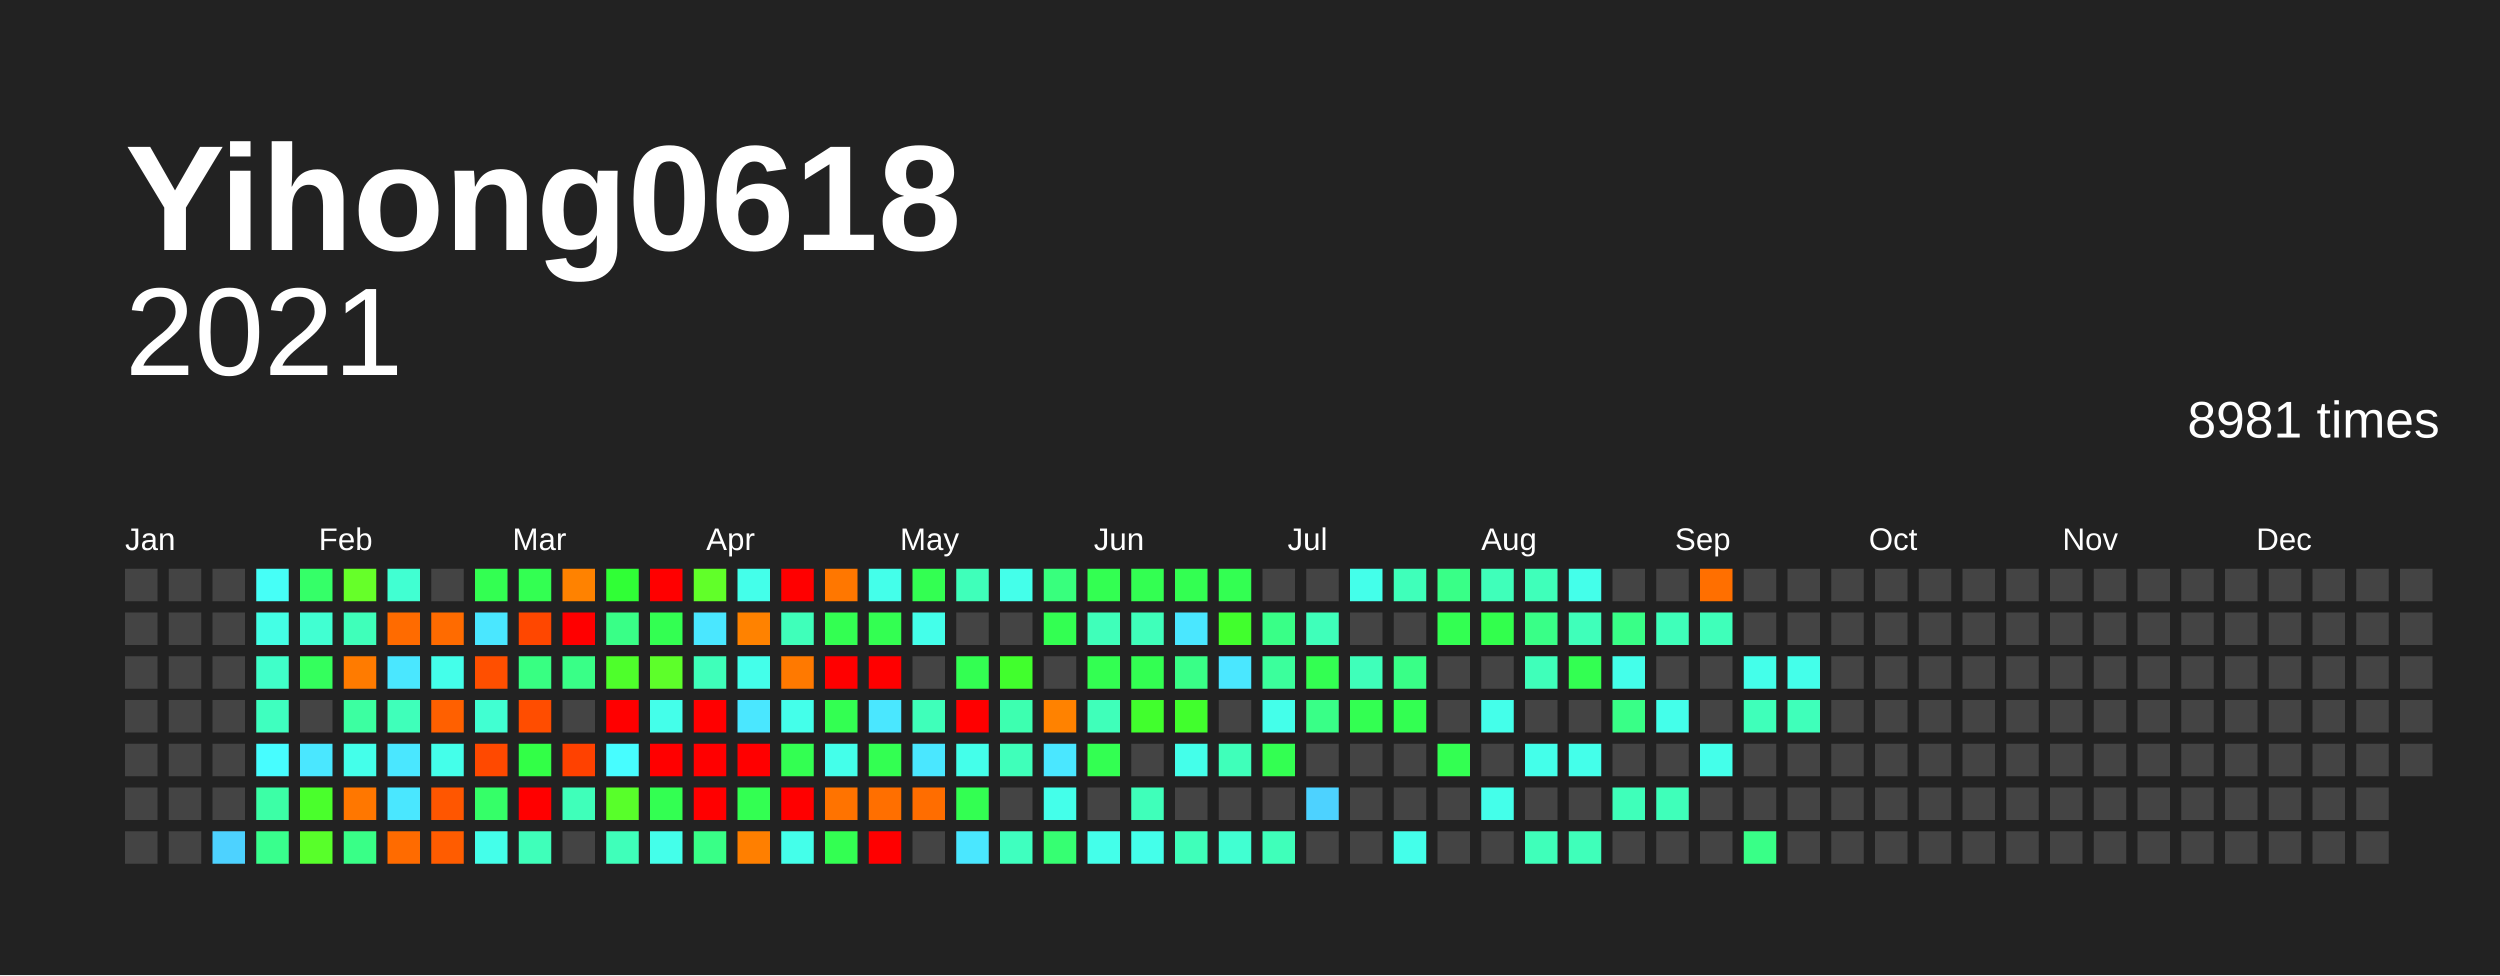
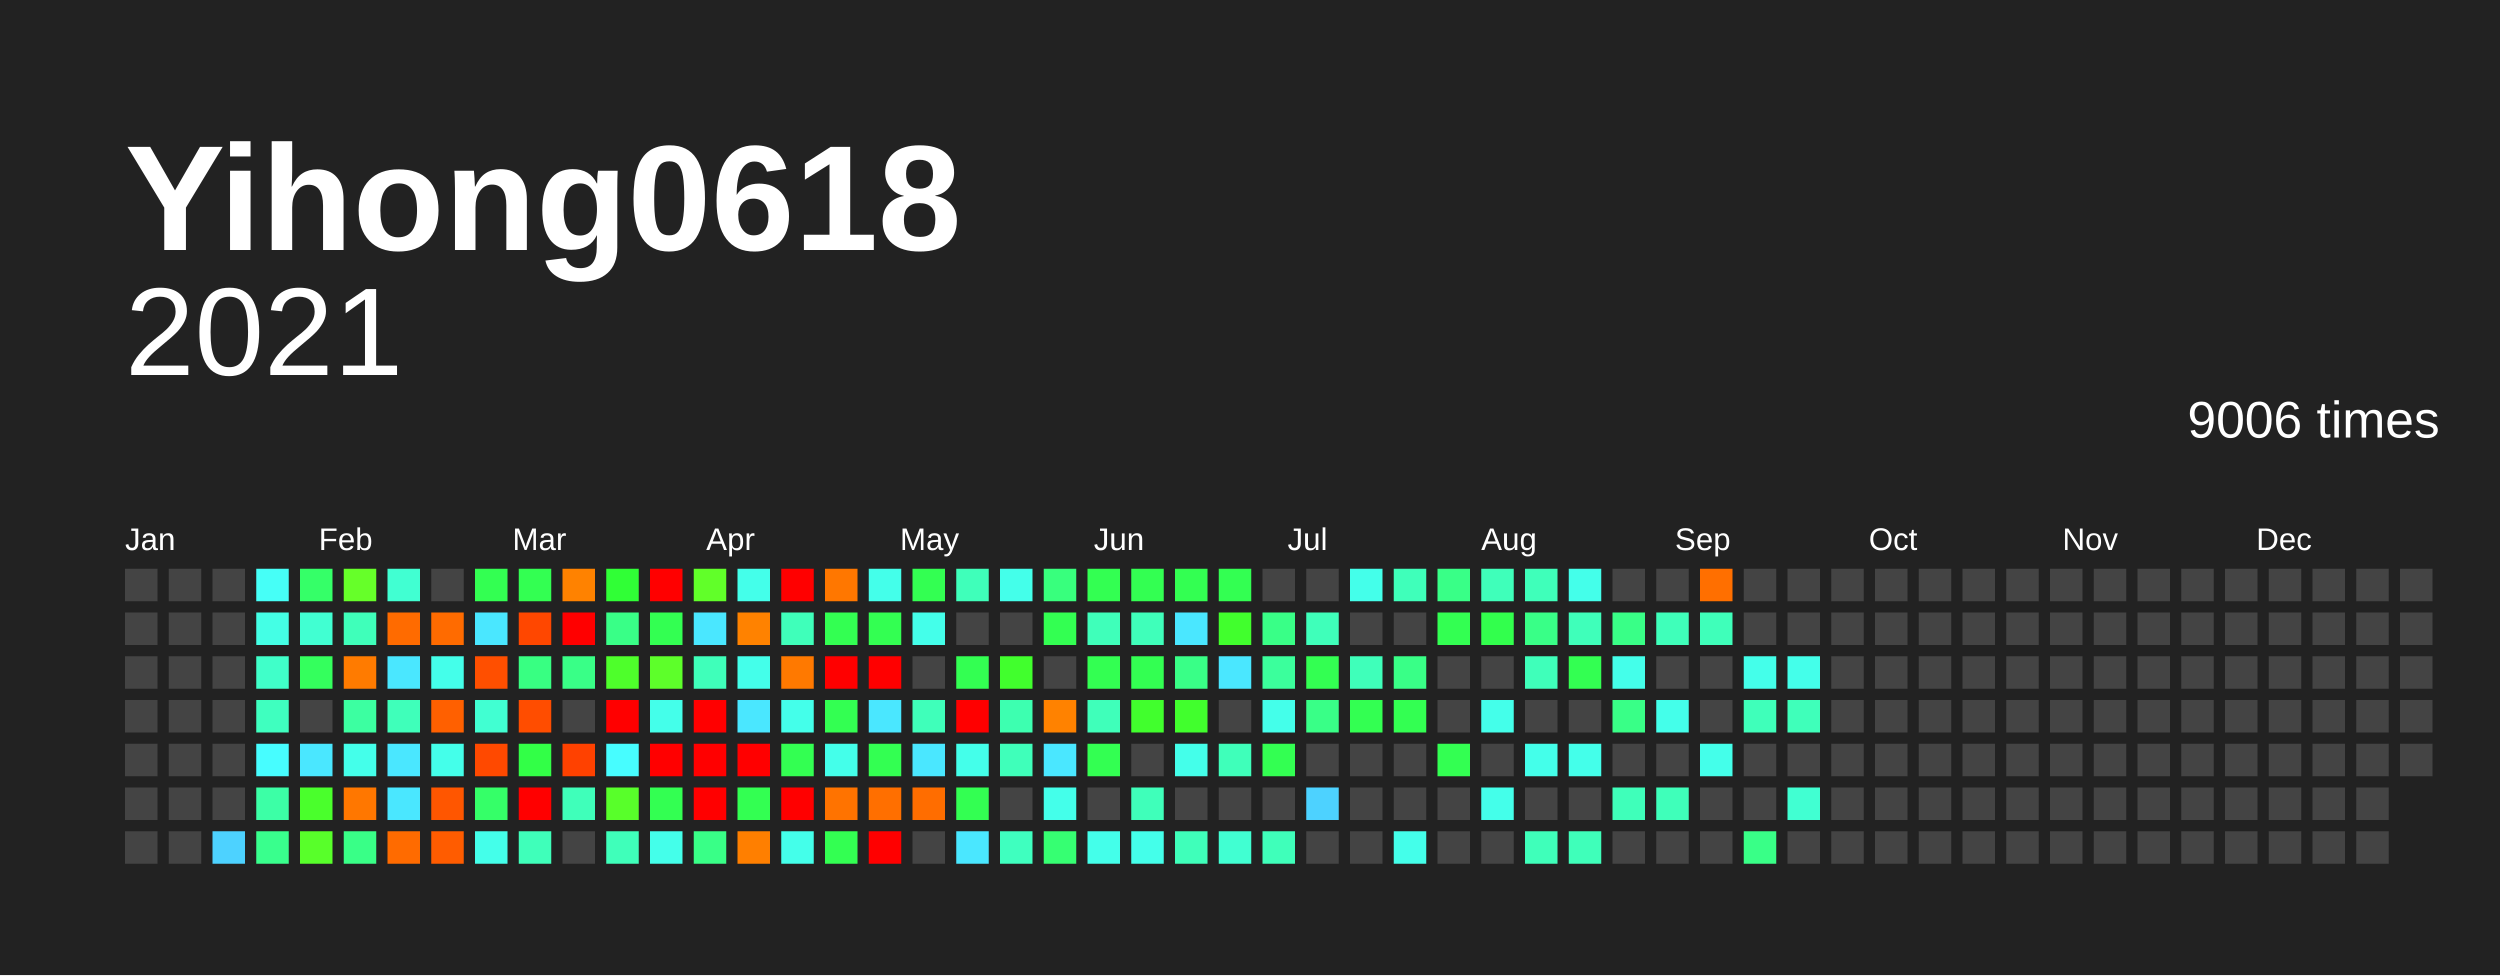
<svg xmlns="http://www.w3.org/2000/svg" baseProfile="full" height="78mm" version="1.1" viewBox="0,0,200,78" width="200mm">
  <defs />
  <rect fill="#222222" height="78" width="200" x="0" y="0" />
  <text fill="#FFFFFF" style="font-size:12px; font-family:Arial; font-weight:bold;" x="10" y="20">Yihong0618</text>
  <text alignment-baseline="hanging" fill="#FFFFFF" style="font-size:10.0px; font-family:Arial;" x="10" y="30">2021</text>
-   <text alignment-baseline="hanging" fill="#FFFFFF" style="font-size:4.125px; font-family:Arial;" x="175" y="35">8981 times</text>
+   <text alignment-baseline="hanging" fill="#FFFFFF" style="font-size:4.125px; font-family:Arial;" x="175" y="35">9006 times</text>
  <text fill="#FFFFFF" style="font-size:2.5px; font-family:Arial" x="10.0" y="44">Jan</text>
  <text fill="#FFFFFF" style="font-size:2.5px; font-family:Arial" x="25.5" y="44">Feb</text>
  <text fill="#FFFFFF" style="font-size:2.5px; font-family:Arial" x="41.0" y="44">Mar</text>
  <text fill="#FFFFFF" style="font-size:2.5px; font-family:Arial" x="56.5" y="44">Apr</text>
  <text fill="#FFFFFF" style="font-size:2.5px; font-family:Arial" x="72.0" y="44">May</text>
  <text fill="#FFFFFF" style="font-size:2.5px; font-family:Arial" x="87.5" y="44">Jun</text>
  <text fill="#FFFFFF" style="font-size:2.5px; font-family:Arial" x="103.0" y="44">Jul</text>
  <text fill="#FFFFFF" style="font-size:2.5px; font-family:Arial" x="118.5" y="44">Aug</text>
  <text fill="#FFFFFF" style="font-size:2.5px; font-family:Arial" x="134.0" y="44">Sep</text>
  <text fill="#FFFFFF" style="font-size:2.5px; font-family:Arial" x="149.5" y="44">Oct</text>
  <text fill="#FFFFFF" style="font-size:2.5px; font-family:Arial" x="165.0" y="44">Nov</text>
  <text fill="#FFFFFF" style="font-size:2.5px; font-family:Arial" x="180.5" y="44">Dec</text>
  <rect fill="#444444" height="2.6" width="2.6" x="10.0" y="45.5" />
  <rect fill="#444444" height="2.6" width="2.6" x="10.0" y="49.0" />
  <rect fill="#444444" height="2.6" width="2.6" x="10.0" y="52.5" />
  <rect fill="#444444" height="2.6" width="2.6" x="10.0" y="56.0" />
  <rect fill="#444444" height="2.6" width="2.6" x="10.0" y="59.5" />
  <rect fill="#444444" height="2.6" width="2.6" x="10.0" y="63.0" />
  <rect fill="#444444" height="2.6" width="2.6" x="10.0" y="66.5" />
  <rect fill="#444444" height="2.6" width="2.6" x="13.5" y="45.5" />
  <rect fill="#444444" height="2.6" width="2.6" x="13.5" y="49.0" />
  <rect fill="#444444" height="2.6" width="2.6" x="13.5" y="52.5" />
  <rect fill="#444444" height="2.6" width="2.6" x="13.5" y="56.0" />
  <rect fill="#444444" height="2.6" width="2.6" x="13.5" y="59.5" />
  <rect fill="#444444" height="2.6" width="2.6" x="13.5" y="63.0" />
  <rect fill="#444444" height="2.6" width="2.6" x="13.5" y="66.5" />
  <rect fill="#444444" height="2.6" width="2.6" x="17.0" y="45.5" />
  <rect fill="#444444" height="2.6" width="2.6" x="17.0" y="49.0" />
  <rect fill="#444444" height="2.6" width="2.6" x="17.0" y="52.5" />
  <rect fill="#444444" height="2.6" width="2.6" x="17.0" y="56.0" />
  <rect fill="#444444" height="2.6" width="2.6" x="17.0" y="59.5" />
  <rect fill="#444444" height="2.6" width="2.6" x="17.0" y="63.0" />
  <rect fill="#4dd2ff" height="2.6" width="2.6" x="17.0" y="66.5" />
  <rect fill="#46fff7" height="2.6" width="2.6" x="20.5" y="45.5" />
  <rect fill="#44ffe5" height="2.6" width="2.6" x="20.5" y="49.0" />
  <rect fill="#40ffc9" height="2.6" width="2.6" x="20.5" y="52.5" />
  <rect fill="#3fffbf" height="2.6" width="2.6" x="20.5" y="56.0" />
  <rect fill="#47fdff" height="2.6" width="2.6" x="20.5" y="59.5" />
  <rect fill="#3cffa6" height="2.6" width="2.6" x="20.5" y="63.0" />
  <rect fill="#39ff8d" height="2.6" width="2.6" x="20.5" y="66.5" />
  <rect fill="#35ff68" height="2.6" width="2.6" x="24.0" y="45.5" />
  <rect fill="#41ffd2" height="2.6" width="2.6" x="24.0" y="49.0" />
  <rect fill="#34ff5d" height="2.6" width="2.6" x="24.0" y="52.5" />
  <rect fill="#444444" height="2.6" width="2.6" x="24.0" y="56.0" />
  <rect fill="#4ae7ff" height="2.6" width="2.6" x="24.0" y="59.5" />
  <rect fill="#4aff2c" height="2.6" width="2.6" x="24.0" y="63.0" />
  <rect fill="#58ff2a" height="2.6" width="2.6" x="24.0" y="66.5" />
  <rect fill="#66ff29" height="2.6" width="2.6" x="27.5" y="45.5" />
  <rect fill="#3fffba" height="2.6" width="2.6" x="27.5" y="49.0" />
  <rect fill="#ff7b00" height="2.6" width="2.6" x="27.5" y="52.5" />
  <rect fill="#3cffa1" height="2.6" width="2.6" x="27.5" y="56.0" />
  <rect fill="#44ffea" height="2.6" width="2.6" x="27.5" y="59.5" />
  <rect fill="#ff7700" height="2.6" width="2.6" x="27.5" y="63.0" />
  <rect fill="#39ff87" height="2.6" width="2.6" x="27.5" y="66.5" />
  <rect fill="#41ffd2" height="2.6" width="2.6" x="31.0" y="45.5" />
  <rect fill="#ff6b00" height="2.6" width="2.6" x="31.0" y="49.0" />
  <rect fill="#4ae7ff" height="2.6" width="2.6" x="31.0" y="52.5" />
  <rect fill="#3fffba" height="2.6" width="2.6" x="31.0" y="56.0" />
  <rect fill="#4ae7ff" height="2.6" width="2.6" x="31.0" y="59.5" />
  <rect fill="#4ae7ff" height="2.6" width="2.6" x="31.0" y="63.0" />
  <rect fill="#ff6b00" height="2.6" width="2.6" x="31.0" y="66.5" />
  <rect fill="#444444" height="2.6" width="2.6" x="34.5" y="45.5" />
  <rect fill="#ff6b00" height="2.6" width="2.6" x="34.5" y="49.0" />
  <rect fill="#44ffea" height="2.6" width="2.6" x="34.5" y="52.5" />
  <rect fill="#ff6000" height="2.6" width="2.6" x="34.5" y="56.0" />
  <rect fill="#44ffea" height="2.6" width="2.6" x="34.5" y="59.5" />
  <rect fill="#ff5600" height="2.6" width="2.6" x="34.5" y="63.0" />
  <rect fill="#ff5c00" height="2.6" width="2.6" x="34.5" y="66.5" />
  <rect fill="#33ff52" height="2.6" width="2.6" x="38.0" y="45.5" />
  <rect fill="#4ae7ff" height="2.6" width="2.6" x="38.0" y="49.0" />
  <rect fill="#ff4f00" height="2.6" width="2.6" x="38.0" y="52.5" />
  <rect fill="#41ffd2" height="2.6" width="2.6" x="38.0" y="56.0" />
  <rect fill="#ff4900" height="2.6" width="2.6" x="38.0" y="59.5" />
  <rect fill="#35ff68" height="2.6" width="2.6" x="38.0" y="63.0" />
  <rect fill="#44ffea" height="2.6" width="2.6" x="38.0" y="66.5" />
  <rect fill="#33ff52" height="2.6" width="2.6" x="41.5" y="45.5" />
  <rect fill="#ff4700" height="2.6" width="2.6" x="41.5" y="49.0" />
  <rect fill="#38ff82" height="2.6" width="2.6" x="41.5" y="52.5" />
  <rect fill="#ff4d00" height="2.6" width="2.6" x="41.5" y="56.0" />
  <rect fill="#32ff47" height="2.6" width="2.6" x="41.5" y="59.5" />
  <rect fill="red" height="2.6" width="2.6" x="41.5" y="63.0" />
  <rect fill="#3fffba" height="2.6" width="2.6" x="41.5" y="66.5" />
  <rect fill="#ff8200" height="2.6" width="2.6" x="45.0" y="45.5" />
  <rect fill="red" height="2.6" width="2.6" x="45.0" y="49.0" />
  <rect fill="#39ff87" height="2.6" width="2.6" x="45.0" y="52.5" />
  <rect fill="#444444" height="2.6" width="2.6" x="45.0" y="56.0" />
  <rect fill="#ff4100" height="2.6" width="2.6" x="45.0" y="59.5" />
  <rect fill="#3fffba" height="2.6" width="2.6" x="45.0" y="63.0" />
  <rect fill="#444444" height="2.6" width="2.6" x="45.0" y="66.5" />
  <rect fill="#30ff36" height="2.6" width="2.6" x="48.5" y="45.5" />
  <rect fill="#39ff87" height="2.6" width="2.6" x="48.5" y="49.0" />
  <rect fill="#4eff2b" height="2.6" width="2.6" x="48.5" y="52.5" />
  <rect fill="red" height="2.6" width="2.6" x="48.5" y="56.0" />
  <rect fill="#47fdff" height="2.6" width="2.6" x="48.5" y="59.5" />
  <rect fill="#58ff2a" height="2.6" width="2.6" x="48.5" y="63.0" />
  <rect fill="#3fffba" height="2.6" width="2.6" x="48.5" y="66.5" />
  <rect fill="red" height="2.6" width="2.6" x="52.0" y="45.5" />
  <rect fill="#33ff52" height="2.6" width="2.6" x="52.0" y="49.0" />
  <rect fill="#5dff2a" height="2.6" width="2.6" x="52.0" y="52.5" />
  <rect fill="#44ffea" height="2.6" width="2.6" x="52.0" y="56.0" />
  <rect fill="red" height="2.6" width="2.6" x="52.0" y="59.5" />
  <rect fill="#33ff52" height="2.6" width="2.6" x="52.0" y="63.0" />
  <rect fill="#44ffea" height="2.6" width="2.6" x="52.0" y="66.5" />
  <rect fill="#61ff29" height="2.6" width="2.6" x="55.5" y="45.5" />
  <rect fill="#4ae7ff" height="2.6" width="2.6" x="55.5" y="49.0" />
  <rect fill="#3fffba" height="2.6" width="2.6" x="55.5" y="52.5" />
  <rect fill="red" height="2.6" width="2.6" x="55.5" y="56.0" />
  <rect fill="red" height="2.6" width="2.6" x="55.5" y="59.5" />
  <rect fill="red" height="2.6" width="2.6" x="55.5" y="63.0" />
  <rect fill="#39ff87" height="2.6" width="2.6" x="55.5" y="66.5" />
  <rect fill="#44ffea" height="2.6" width="2.6" x="59.0" y="45.5" />
  <rect fill="#ff8200" height="2.6" width="2.6" x="59.0" y="49.0" />
  <rect fill="#44ffea" height="2.6" width="2.6" x="59.0" y="52.5" />
  <rect fill="#4ae7ff" height="2.6" width="2.6" x="59.0" y="56.0" />
  <rect fill="red" height="2.6" width="2.6" x="59.0" y="59.5" />
  <rect fill="#33ff52" height="2.6" width="2.6" x="59.0" y="63.0" />
  <rect fill="#ff7f00" height="2.6" width="2.6" x="59.0" y="66.5" />
  <rect fill="red" height="2.6" width="2.6" x="62.5" y="45.5" />
  <rect fill="#3fffba" height="2.6" width="2.6" x="62.5" y="49.0" />
  <rect fill="#ff7900" height="2.6" width="2.6" x="62.5" y="52.5" />
  <rect fill="#44ffea" height="2.6" width="2.6" x="62.5" y="56.0" />
  <rect fill="#33ff52" height="2.6" width="2.6" x="62.5" y="59.5" />
  <rect fill="red" height="2.6" width="2.6" x="62.5" y="63.0" />
  <rect fill="#44ffea" height="2.6" width="2.6" x="62.5" y="66.5" />
  <rect fill="#ff7700" height="2.6" width="2.6" x="66.0" y="45.5" />
  <rect fill="#33ff52" height="2.6" width="2.6" x="66.0" y="49.0" />
  <rect fill="red" height="2.6" width="2.6" x="66.0" y="52.5" />
  <rect fill="#33ff52" height="2.6" width="2.6" x="66.0" y="56.0" />
  <rect fill="#44ffea" height="2.6" width="2.6" x="66.0" y="59.5" />
  <rect fill="#ff7300" height="2.6" width="2.6" x="66.0" y="63.0" />
  <rect fill="#33ff52" height="2.6" width="2.6" x="66.0" y="66.5" />
  <rect fill="#44ffea" height="2.6" width="2.6" x="69.5" y="45.5" />
  <rect fill="#33ff52" height="2.6" width="2.6" x="69.5" y="49.0" />
  <rect fill="red" height="2.6" width="2.6" x="69.5" y="52.5" />
  <rect fill="#4ae7ff" height="2.6" width="2.6" x="69.5" y="56.0" />
  <rect fill="#33ff52" height="2.6" width="2.6" x="69.5" y="59.5" />
  <rect fill="#ff6f00" height="2.6" width="2.6" x="69.5" y="63.0" />
  <rect fill="red" height="2.6" width="2.6" x="69.5" y="66.5" />
  <rect fill="#33ff52" height="2.6" width="2.6" x="73.0" y="45.5" />
  <rect fill="#44ffea" height="2.6" width="2.6" x="73.0" y="49.0" />
  <rect fill="#444444" height="2.6" width="2.6" x="73.0" y="52.5" />
  <rect fill="#3fffba" height="2.6" width="2.6" x="73.0" y="56.0" />
  <rect fill="#4ae7ff" height="2.6" width="2.6" x="73.0" y="59.5" />
  <rect fill="#ff6d00" height="2.6" width="2.6" x="73.0" y="63.0" />
  <rect fill="#444444" height="2.6" width="2.6" x="73.0" y="66.5" />
  <rect fill="#3fffba" height="2.6" width="2.6" x="76.5" y="45.5" />
  <rect fill="#444444" height="2.6" width="2.6" x="76.5" y="49.0" />
  <rect fill="#33ff52" height="2.6" width="2.6" x="76.5" y="52.5" />
  <rect fill="red" height="2.6" width="2.6" x="76.5" y="56.0" />
  <rect fill="#44ffea" height="2.6" width="2.6" x="76.5" y="59.5" />
  <rect fill="#33ff52" height="2.6" width="2.6" x="76.5" y="63.0" />
  <rect fill="#4ae7ff" height="2.6" width="2.6" x="76.5" y="66.5" />
  <rect fill="#44ffea" height="2.6" width="2.6" x="80.0" y="45.5" />
  <rect fill="#444444" height="2.6" width="2.6" x="80.0" y="49.0" />
  <rect fill="#41ff2d" height="2.6" width="2.6" x="80.0" y="52.5" />
  <rect fill="#3dffb0" height="2.6" width="2.6" x="80.0" y="56.0" />
  <rect fill="#3fffba" height="2.6" width="2.6" x="80.0" y="59.5" />
  <rect fill="#444444" height="2.6" width="2.6" x="80.0" y="63.0" />
  <rect fill="#3fffbf" height="2.6" width="2.6" x="80.0" y="66.5" />
  <rect fill="#38ff7d" height="2.6" width="2.6" x="83.5" y="45.5" />
  <rect fill="#33ff52" height="2.6" width="2.6" x="83.5" y="49.0" />
  <rect fill="#444444" height="2.6" width="2.6" x="83.5" y="52.5" />
  <rect fill="#ff8200" height="2.6" width="2.6" x="83.5" y="56.0" />
  <rect fill="#4ae7ff" height="2.6" width="2.6" x="83.5" y="59.5" />
  <rect fill="#44ffea" height="2.6" width="2.6" x="83.5" y="63.0" />
  <rect fill="#36ff72" height="2.6" width="2.6" x="83.5" y="66.5" />
  <rect fill="#33ff52" height="2.6" width="2.6" x="87.0" y="45.5" />
  <rect fill="#3fffba" height="2.6" width="2.6" x="87.0" y="49.0" />
  <rect fill="#33ff52" height="2.6" width="2.6" x="87.0" y="52.5" />
  <rect fill="#3fffba" height="2.6" width="2.6" x="87.0" y="56.0" />
  <rect fill="#33ff52" height="2.6" width="2.6" x="87.0" y="59.5" />
  <rect fill="#444444" height="2.6" width="2.6" x="87.0" y="63.0" />
  <rect fill="#44ffea" height="2.6" width="2.6" x="87.0" y="66.5" />
  <rect fill="#33ff52" height="2.6" width="2.6" x="90.5" y="45.5" />
  <rect fill="#3fffba" height="2.6" width="2.6" x="90.5" y="49.0" />
  <rect fill="#33ff52" height="2.6" width="2.6" x="90.5" y="52.5" />
  <rect fill="#41ff2d" height="2.6" width="2.6" x="90.5" y="56.0" />
  <rect fill="#444444" height="2.6" width="2.6" x="90.5" y="59.5" />
  <rect fill="#3fffba" height="2.6" width="2.6" x="90.5" y="63.0" />
  <rect fill="#44ffea" height="2.6" width="2.6" x="90.5" y="66.5" />
  <rect fill="#33ff52" height="2.6" width="2.6" x="94.0" y="45.5" />
  <rect fill="#4ae7ff" height="2.6" width="2.6" x="94.0" y="49.0" />
  <rect fill="#39ff87" height="2.6" width="2.6" x="94.0" y="52.5" />
  <rect fill="#41ff2d" height="2.6" width="2.6" x="94.0" y="56.0" />
  <rect fill="#44ffea" height="2.6" width="2.6" x="94.0" y="59.5" />
  <rect fill="#444444" height="2.6" width="2.6" x="94.0" y="63.0" />
  <rect fill="#3fffba" height="2.6" width="2.6" x="94.0" y="66.5" />
  <rect fill="#33ff52" height="2.6" width="2.6" x="97.5" y="45.5" />
  <rect fill="#41ff2d" height="2.6" width="2.6" x="97.5" y="49.0" />
  <rect fill="#4ae7ff" height="2.6" width="2.6" x="97.5" y="52.5" />
  <rect fill="#444444" height="2.6" width="2.6" x="97.5" y="56.0" />
  <rect fill="#3fffba" height="2.6" width="2.6" x="97.5" y="59.5" />
  <rect fill="#444444" height="2.6" width="2.6" x="97.5" y="63.0" />
  <rect fill="#41ffd2" height="2.6" width="2.6" x="97.5" y="66.5" />
  <rect fill="#444444" height="2.6" width="2.6" x="101.0" y="45.5" />
  <rect fill="#39ff87" height="2.6" width="2.6" x="101.0" y="49.0" />
  <rect fill="#3bff9c" height="2.6" width="2.6" x="101.0" y="52.5" />
  <rect fill="#44ffea" height="2.6" width="2.6" x="101.0" y="56.0" />
  <rect fill="#33ff52" height="2.6" width="2.6" x="101.0" y="59.5" />
  <rect fill="#444444" height="2.6" width="2.6" x="101.0" y="63.0" />
  <rect fill="#3fffba" height="2.6" width="2.6" x="101.0" y="66.5" />
  <rect fill="#444444" height="2.6" width="2.6" x="104.5" y="45.5" />
  <rect fill="#3fffba" height="2.6" width="2.6" x="104.5" y="49.0" />
  <rect fill="#33ff52" height="2.6" width="2.6" x="104.5" y="52.5" />
  <rect fill="#39ff87" height="2.6" width="2.6" x="104.5" y="56.0" />
  <rect fill="#444444" height="2.6" width="2.6" x="104.5" y="59.5" />
  <rect fill="#4dd2ff" height="2.6" width="2.6" x="104.5" y="63.0" />
  <rect fill="#444444" height="2.6" width="2.6" x="104.5" y="66.5" />
  <rect fill="#44ffea" height="2.6" width="2.6" x="108.0" y="45.5" />
  <rect fill="#444444" height="2.6" width="2.6" x="108.0" y="49.0" />
  <rect fill="#3fffba" height="2.6" width="2.6" x="108.0" y="52.5" />
  <rect fill="#33ff52" height="2.6" width="2.6" x="108.0" y="56.0" />
  <rect fill="#444444" height="2.6" width="2.6" x="108.0" y="59.5" />
  <rect fill="#444444" height="2.6" width="2.6" x="108.0" y="63.0" />
  <rect fill="#444444" height="2.6" width="2.6" x="108.0" y="66.5" />
  <rect fill="#3fffba" height="2.6" width="2.6" x="111.5" y="45.5" />
  <rect fill="#444444" height="2.6" width="2.6" x="111.5" y="49.0" />
  <rect fill="#39ff87" height="2.6" width="2.6" x="111.5" y="52.5" />
  <rect fill="#33ff52" height="2.6" width="2.6" x="111.5" y="56.0" />
  <rect fill="#444444" height="2.6" width="2.6" x="111.5" y="59.5" />
  <rect fill="#444444" height="2.6" width="2.6" x="111.5" y="63.0" />
  <rect fill="#44ffea" height="2.6" width="2.6" x="111.5" y="66.5" />
  <rect fill="#39ff87" height="2.6" width="2.6" x="115.0" y="45.5" />
  <rect fill="#33ff52" height="2.6" width="2.6" x="115.0" y="49.0" />
  <rect fill="#444444" height="2.6" width="2.6" x="115.0" y="52.5" />
  <rect fill="#444444" height="2.6" width="2.6" x="115.0" y="56.0" />
  <rect fill="#33ff52" height="2.6" width="2.6" x="115.0" y="59.5" />
  <rect fill="#444444" height="2.6" width="2.6" x="115.0" y="63.0" />
  <rect fill="#444444" height="2.6" width="2.6" x="115.0" y="66.5" />
  <rect fill="#3fffba" height="2.6" width="2.6" x="118.5" y="45.5" />
  <rect fill="#32ff4d" height="2.6" width="2.6" x="118.5" y="49.0" />
  <rect fill="#444444" height="2.6" width="2.6" x="118.5" y="52.5" />
  <rect fill="#44ffea" height="2.6" width="2.6" x="118.5" y="56.0" />
  <rect fill="#444444" height="2.6" width="2.6" x="118.5" y="59.5" />
  <rect fill="#44ffea" height="2.6" width="2.6" x="118.5" y="63.0" />
  <rect fill="#444444" height="2.6" width="2.6" x="118.5" y="66.5" />
  <rect fill="#3fffba" height="2.6" width="2.6" x="122.0" y="45.5" />
  <rect fill="#39ff87" height="2.6" width="2.6" x="122.0" y="49.0" />
  <rect fill="#3fffba" height="2.6" width="2.6" x="122.0" y="52.5" />
  <rect fill="#444444" height="2.6" width="2.6" x="122.0" y="56.0" />
  <rect fill="#44ffea" height="2.6" width="2.6" x="122.0" y="59.5" />
  <rect fill="#444444" height="2.6" width="2.6" x="122.0" y="63.0" />
  <rect fill="#3fffba" height="2.6" width="2.6" x="122.0" y="66.5" />
  <rect fill="#44ffea" height="2.6" width="2.6" x="125.5" y="45.5" />
  <rect fill="#3fffba" height="2.6" width="2.6" x="125.5" y="49.0" />
  <rect fill="#33ff52" height="2.6" width="2.6" x="125.5" y="52.5" />
  <rect fill="#444444" height="2.6" width="2.6" x="125.5" y="56.0" />
  <rect fill="#44ffea" height="2.6" width="2.6" x="125.5" y="59.5" />
  <rect fill="#444444" height="2.6" width="2.6" x="125.5" y="63.0" />
  <rect fill="#3fffba" height="2.6" width="2.6" x="125.5" y="66.5" />
  <rect fill="#444444" height="2.6" width="2.6" x="129.0" y="45.5" />
  <rect fill="#39ff87" height="2.6" width="2.6" x="129.0" y="49.0" />
  <rect fill="#44ffea" height="2.6" width="2.6" x="129.0" y="52.5" />
  <rect fill="#39ff87" height="2.6" width="2.6" x="129.0" y="56.0" />
  <rect fill="#444444" height="2.6" width="2.6" x="129.0" y="59.5" />
  <rect fill="#3fffba" height="2.6" width="2.6" x="129.0" y="63.0" />
  <rect fill="#444444" height="2.6" width="2.6" x="129.0" y="66.5" />
  <rect fill="#444444" height="2.6" width="2.6" x="132.5" y="45.5" />
  <rect fill="#3fffba" height="2.6" width="2.6" x="132.5" y="49.0" />
  <rect fill="#444444" height="2.6" width="2.6" x="132.5" y="52.5" />
  <rect fill="#44ffea" height="2.6" width="2.6" x="132.5" y="56.0" />
  <rect fill="#444444" height="2.6" width="2.6" x="132.5" y="59.5" />
  <rect fill="#3fffba" height="2.6" width="2.6" x="132.5" y="63.0" />
  <rect fill="#444444" height="2.6" width="2.6" x="132.5" y="66.5" />
  <rect fill="#ff6f00" height="2.6" width="2.6" x="136.0" y="45.5" />
  <rect fill="#3fffba" height="2.6" width="2.6" x="136.0" y="49.0" />
  <rect fill="#444444" height="2.6" width="2.6" x="136.0" y="52.5" />
  <rect fill="#444444" height="2.6" width="2.6" x="136.0" y="56.0" />
  <rect fill="#44ffea" height="2.6" width="2.6" x="136.0" y="59.5" />
  <rect fill="#444444" height="2.6" width="2.6" x="136.0" y="63.0" />
  <rect fill="#444444" height="2.6" width="2.6" x="136.0" y="66.5" />
  <rect fill="#444444" height="2.6" width="2.6" x="139.5" y="45.5" />
  <rect fill="#444444" height="2.6" width="2.6" x="139.5" y="49.0" />
  <rect fill="#44ffea" height="2.6" width="2.6" x="139.5" y="52.5" />
  <rect fill="#3fffba" height="2.6" width="2.6" x="139.5" y="56.0" />
  <rect fill="#444444" height="2.6" width="2.6" x="139.5" y="59.5" />
  <rect fill="#444444" height="2.6" width="2.6" x="139.5" y="63.0" />
  <rect fill="#39ff87" height="2.6" width="2.6" x="139.5" y="66.5" />
  <rect fill="#444444" height="2.6" width="2.6" x="143.0" y="45.5" />
  <rect fill="#444444" height="2.6" width="2.6" x="143.0" y="49.0" />
  <rect fill="#44ffea" height="2.6" width="2.6" x="143.0" y="52.5" />
  <rect fill="#3fffba" height="2.6" width="2.6" x="143.0" y="56.0" />
  <rect fill="#444444" height="2.6" width="2.6" x="143.0" y="59.5" />
-   <rect fill="#444444" height="2.6" width="2.6" x="143.0" y="63.0" />
+   <rect fill="#41ffd2" height="2.6" width="2.6" x="143.0" y="63.0" />
  <rect fill="#444444" height="2.6" width="2.6" x="143.0" y="66.5" />
  <rect fill="#444444" height="2.6" width="2.6" x="146.5" y="45.5" />
  <rect fill="#444444" height="2.6" width="2.6" x="146.5" y="49.0" />
  <rect fill="#444444" height="2.6" width="2.6" x="146.5" y="52.5" />
  <rect fill="#444444" height="2.6" width="2.6" x="146.5" y="56.0" />
  <rect fill="#444444" height="2.6" width="2.6" x="146.5" y="59.5" />
  <rect fill="#444444" height="2.6" width="2.6" x="146.5" y="63.0" />
  <rect fill="#444444" height="2.6" width="2.6" x="146.5" y="66.5" />
  <rect fill="#444444" height="2.6" width="2.6" x="150.0" y="45.5" />
  <rect fill="#444444" height="2.6" width="2.6" x="150.0" y="49.0" />
  <rect fill="#444444" height="2.6" width="2.6" x="150.0" y="52.5" />
  <rect fill="#444444" height="2.6" width="2.6" x="150.0" y="56.0" />
  <rect fill="#444444" height="2.6" width="2.6" x="150.0" y="59.5" />
  <rect fill="#444444" height="2.6" width="2.6" x="150.0" y="63.0" />
  <rect fill="#444444" height="2.6" width="2.6" x="150.0" y="66.5" />
  <rect fill="#444444" height="2.6" width="2.6" x="153.5" y="45.5" />
  <rect fill="#444444" height="2.6" width="2.6" x="153.5" y="49.0" />
  <rect fill="#444444" height="2.6" width="2.6" x="153.5" y="52.5" />
  <rect fill="#444444" height="2.6" width="2.6" x="153.5" y="56.0" />
  <rect fill="#444444" height="2.6" width="2.6" x="153.5" y="59.5" />
  <rect fill="#444444" height="2.6" width="2.6" x="153.5" y="63.0" />
  <rect fill="#444444" height="2.6" width="2.6" x="153.5" y="66.5" />
  <rect fill="#444444" height="2.6" width="2.6" x="157.0" y="45.5" />
  <rect fill="#444444" height="2.6" width="2.6" x="157.0" y="49.0" />
  <rect fill="#444444" height="2.6" width="2.6" x="157.0" y="52.5" />
  <rect fill="#444444" height="2.6" width="2.6" x="157.0" y="56.0" />
  <rect fill="#444444" height="2.6" width="2.6" x="157.0" y="59.5" />
  <rect fill="#444444" height="2.6" width="2.6" x="157.0" y="63.0" />
  <rect fill="#444444" height="2.6" width="2.6" x="157.0" y="66.5" />
  <rect fill="#444444" height="2.6" width="2.6" x="160.5" y="45.5" />
  <rect fill="#444444" height="2.6" width="2.6" x="160.5" y="49.0" />
  <rect fill="#444444" height="2.6" width="2.6" x="160.5" y="52.5" />
  <rect fill="#444444" height="2.6" width="2.6" x="160.5" y="56.0" />
  <rect fill="#444444" height="2.6" width="2.6" x="160.5" y="59.5" />
  <rect fill="#444444" height="2.6" width="2.6" x="160.5" y="63.0" />
  <rect fill="#444444" height="2.6" width="2.6" x="160.5" y="66.5" />
  <rect fill="#444444" height="2.6" width="2.6" x="164.0" y="45.5" />
  <rect fill="#444444" height="2.6" width="2.6" x="164.0" y="49.0" />
  <rect fill="#444444" height="2.6" width="2.6" x="164.0" y="52.5" />
  <rect fill="#444444" height="2.6" width="2.6" x="164.0" y="56.0" />
  <rect fill="#444444" height="2.6" width="2.6" x="164.0" y="59.5" />
  <rect fill="#444444" height="2.6" width="2.6" x="164.0" y="63.0" />
  <rect fill="#444444" height="2.6" width="2.6" x="164.0" y="66.5" />
  <rect fill="#444444" height="2.6" width="2.6" x="167.5" y="45.5" />
  <rect fill="#444444" height="2.6" width="2.6" x="167.5" y="49.0" />
  <rect fill="#444444" height="2.6" width="2.6" x="167.5" y="52.5" />
  <rect fill="#444444" height="2.6" width="2.6" x="167.5" y="56.0" />
  <rect fill="#444444" height="2.6" width="2.6" x="167.5" y="59.5" />
  <rect fill="#444444" height="2.6" width="2.6" x="167.5" y="63.0" />
  <rect fill="#444444" height="2.6" width="2.6" x="167.5" y="66.5" />
  <rect fill="#444444" height="2.6" width="2.6" x="171.0" y="45.5" />
  <rect fill="#444444" height="2.6" width="2.6" x="171.0" y="49.0" />
  <rect fill="#444444" height="2.6" width="2.6" x="171.0" y="52.5" />
  <rect fill="#444444" height="2.6" width="2.6" x="171.0" y="56.0" />
  <rect fill="#444444" height="2.6" width="2.6" x="171.0" y="59.5" />
  <rect fill="#444444" height="2.6" width="2.6" x="171.0" y="63.0" />
  <rect fill="#444444" height="2.6" width="2.6" x="171.0" y="66.5" />
  <rect fill="#444444" height="2.6" width="2.6" x="174.5" y="45.5" />
  <rect fill="#444444" height="2.6" width="2.6" x="174.5" y="49.0" />
  <rect fill="#444444" height="2.6" width="2.6" x="174.5" y="52.5" />
  <rect fill="#444444" height="2.6" width="2.6" x="174.5" y="56.0" />
  <rect fill="#444444" height="2.6" width="2.6" x="174.5" y="59.5" />
  <rect fill="#444444" height="2.6" width="2.6" x="174.5" y="63.0" />
  <rect fill="#444444" height="2.6" width="2.6" x="174.5" y="66.5" />
  <rect fill="#444444" height="2.6" width="2.6" x="178.0" y="45.5" />
  <rect fill="#444444" height="2.6" width="2.6" x="178.0" y="49.0" />
  <rect fill="#444444" height="2.6" width="2.6" x="178.0" y="52.5" />
  <rect fill="#444444" height="2.6" width="2.6" x="178.0" y="56.0" />
  <rect fill="#444444" height="2.6" width="2.6" x="178.0" y="59.5" />
  <rect fill="#444444" height="2.6" width="2.6" x="178.0" y="63.0" />
  <rect fill="#444444" height="2.6" width="2.6" x="178.0" y="66.5" />
  <rect fill="#444444" height="2.6" width="2.6" x="181.5" y="45.5" />
  <rect fill="#444444" height="2.6" width="2.6" x="181.5" y="49.0" />
  <rect fill="#444444" height="2.6" width="2.6" x="181.5" y="52.5" />
  <rect fill="#444444" height="2.6" width="2.6" x="181.5" y="56.0" />
  <rect fill="#444444" height="2.6" width="2.6" x="181.5" y="59.5" />
  <rect fill="#444444" height="2.6" width="2.6" x="181.5" y="63.0" />
  <rect fill="#444444" height="2.6" width="2.6" x="181.5" y="66.5" />
  <rect fill="#444444" height="2.6" width="2.6" x="185.0" y="45.5" />
  <rect fill="#444444" height="2.6" width="2.6" x="185.0" y="49.0" />
  <rect fill="#444444" height="2.6" width="2.6" x="185.0" y="52.5" />
  <rect fill="#444444" height="2.6" width="2.6" x="185.0" y="56.0" />
  <rect fill="#444444" height="2.6" width="2.6" x="185.0" y="59.5" />
  <rect fill="#444444" height="2.6" width="2.6" x="185.0" y="63.0" />
  <rect fill="#444444" height="2.6" width="2.6" x="185.0" y="66.5" />
  <rect fill="#444444" height="2.6" width="2.6" x="188.5" y="45.5" />
  <rect fill="#444444" height="2.6" width="2.6" x="188.5" y="49.0" />
  <rect fill="#444444" height="2.6" width="2.6" x="188.5" y="52.5" />
  <rect fill="#444444" height="2.6" width="2.6" x="188.5" y="56.0" />
  <rect fill="#444444" height="2.6" width="2.6" x="188.5" y="59.5" />
  <rect fill="#444444" height="2.6" width="2.6" x="188.5" y="63.0" />
  <rect fill="#444444" height="2.6" width="2.6" x="188.5" y="66.5" />
  <rect fill="#444444" height="2.6" width="2.6" x="192.0" y="45.5" />
  <rect fill="#444444" height="2.6" width="2.6" x="192.0" y="49.0" />
  <rect fill="#444444" height="2.6" width="2.6" x="192.0" y="52.5" />
  <rect fill="#444444" height="2.6" width="2.6" x="192.0" y="56.0" />
  <rect fill="#444444" height="2.6" width="2.6" x="192.0" y="59.5" />
</svg>
